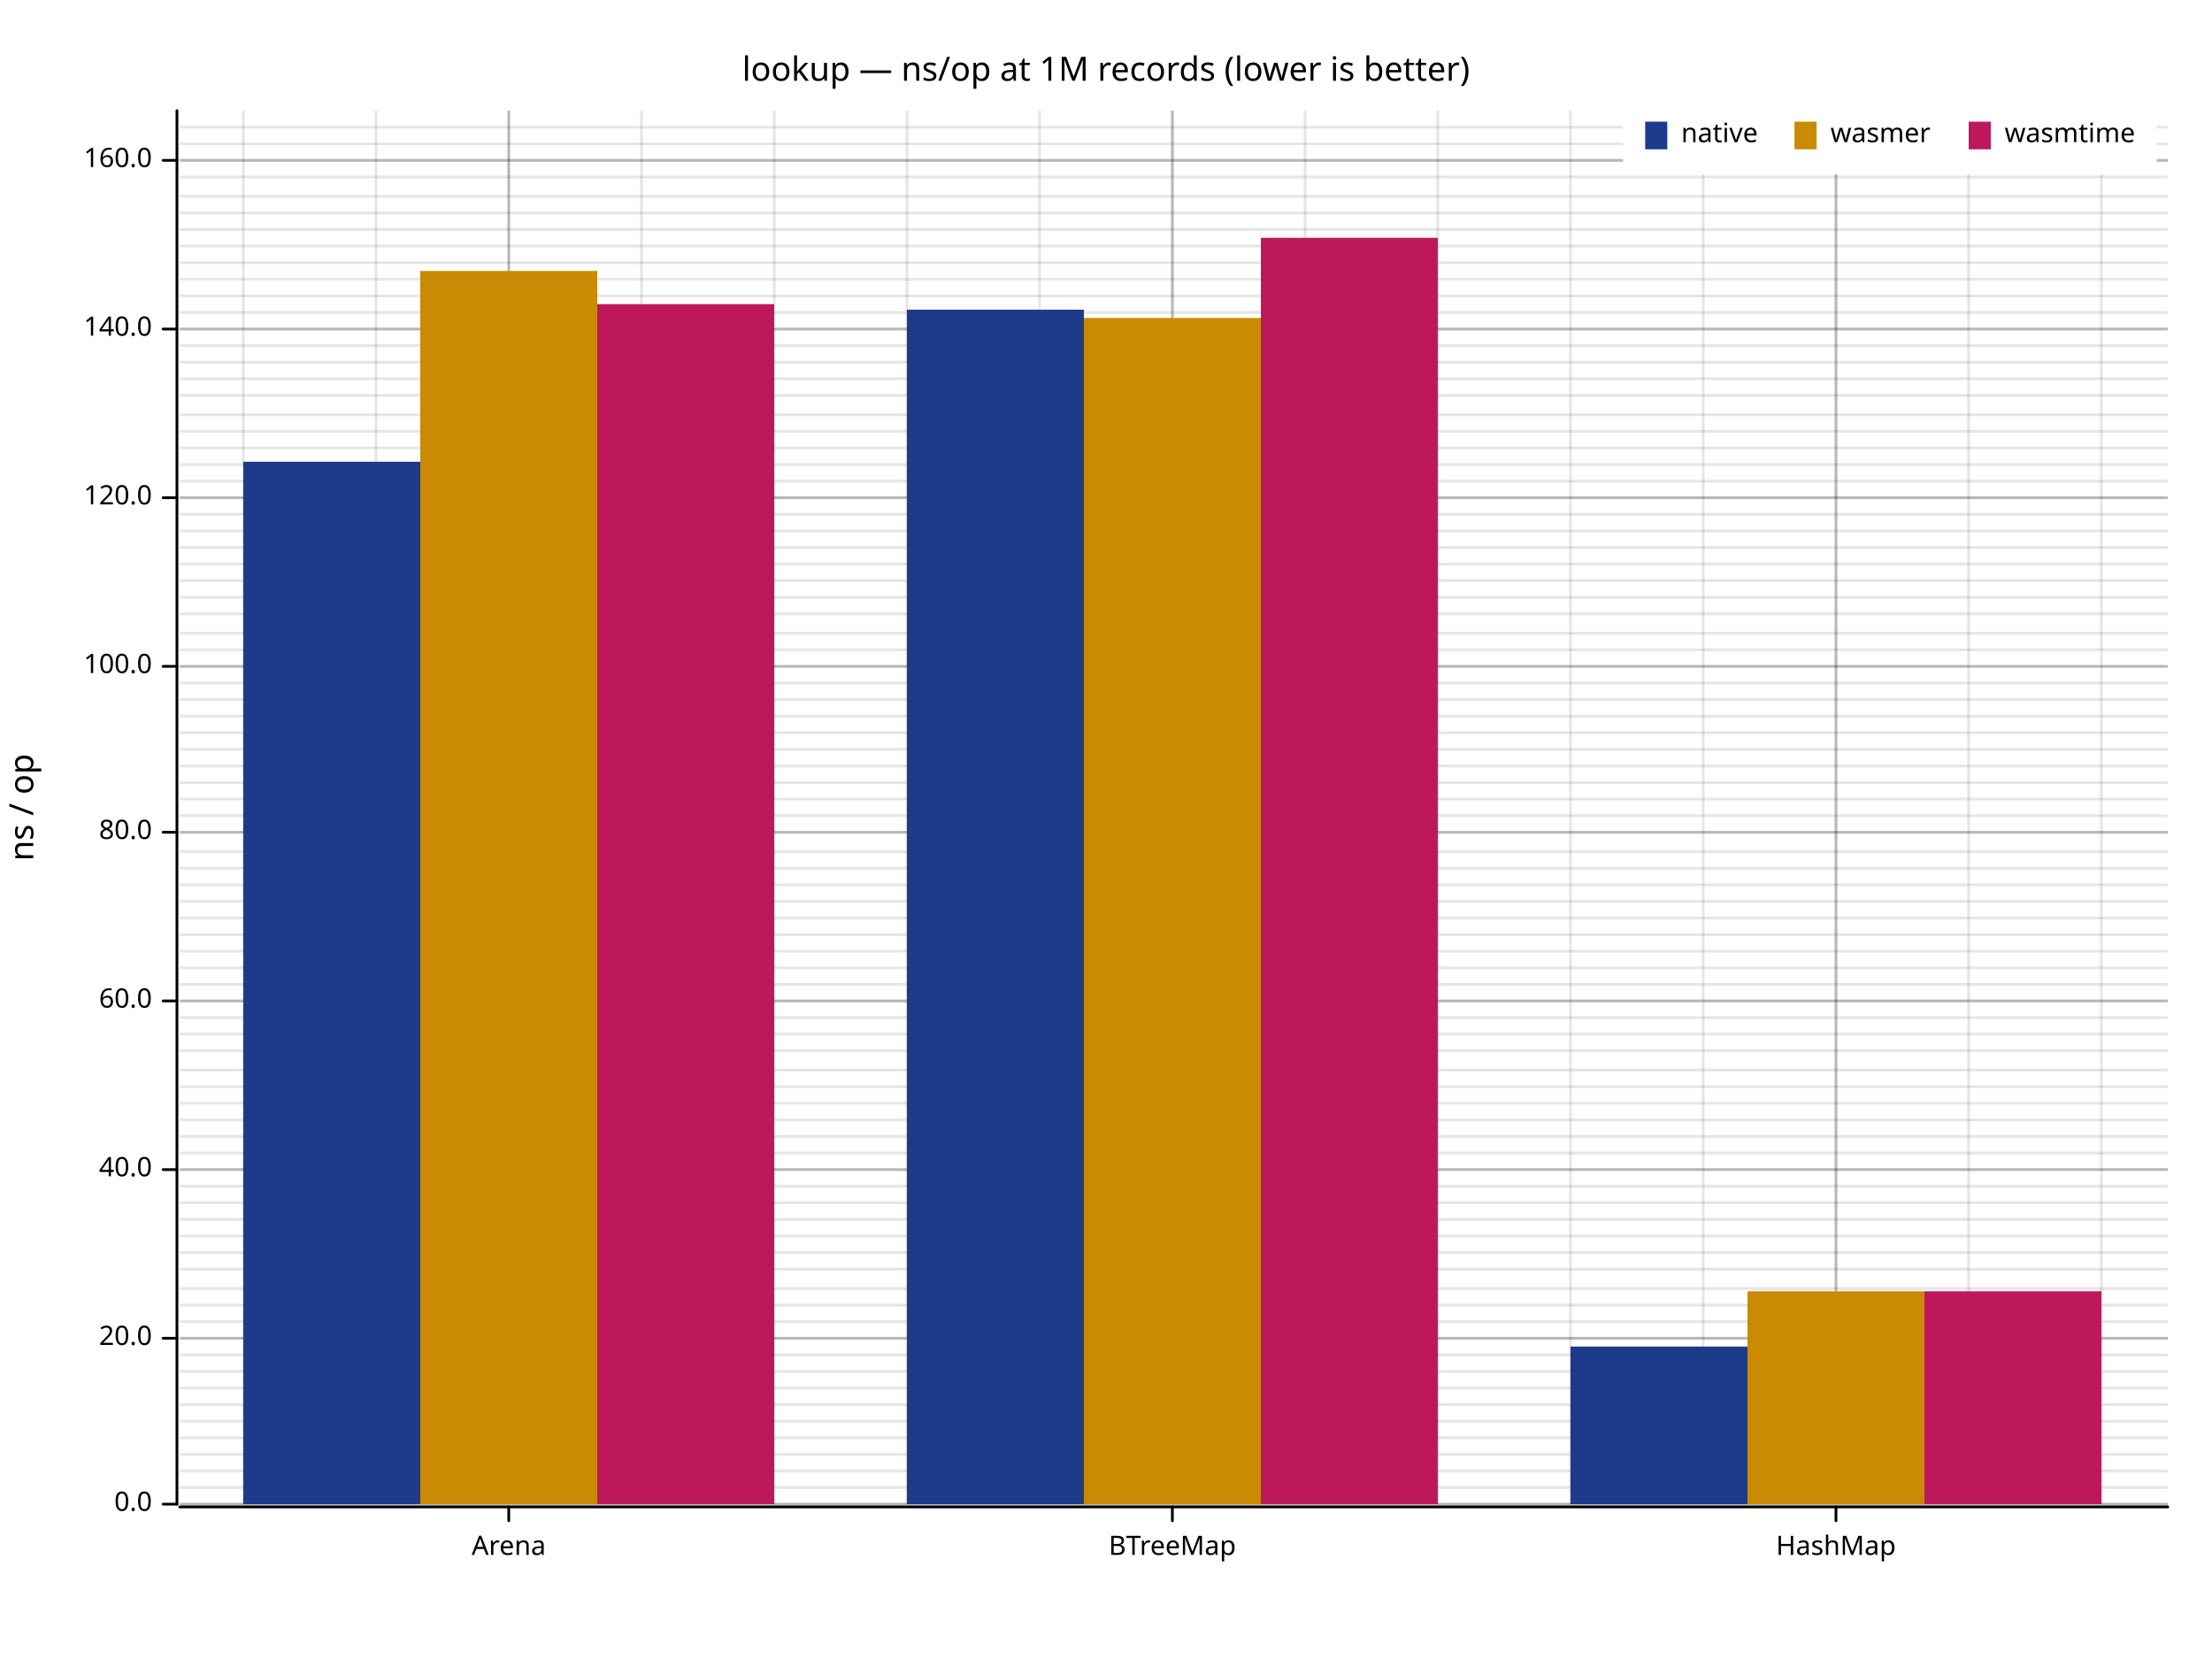
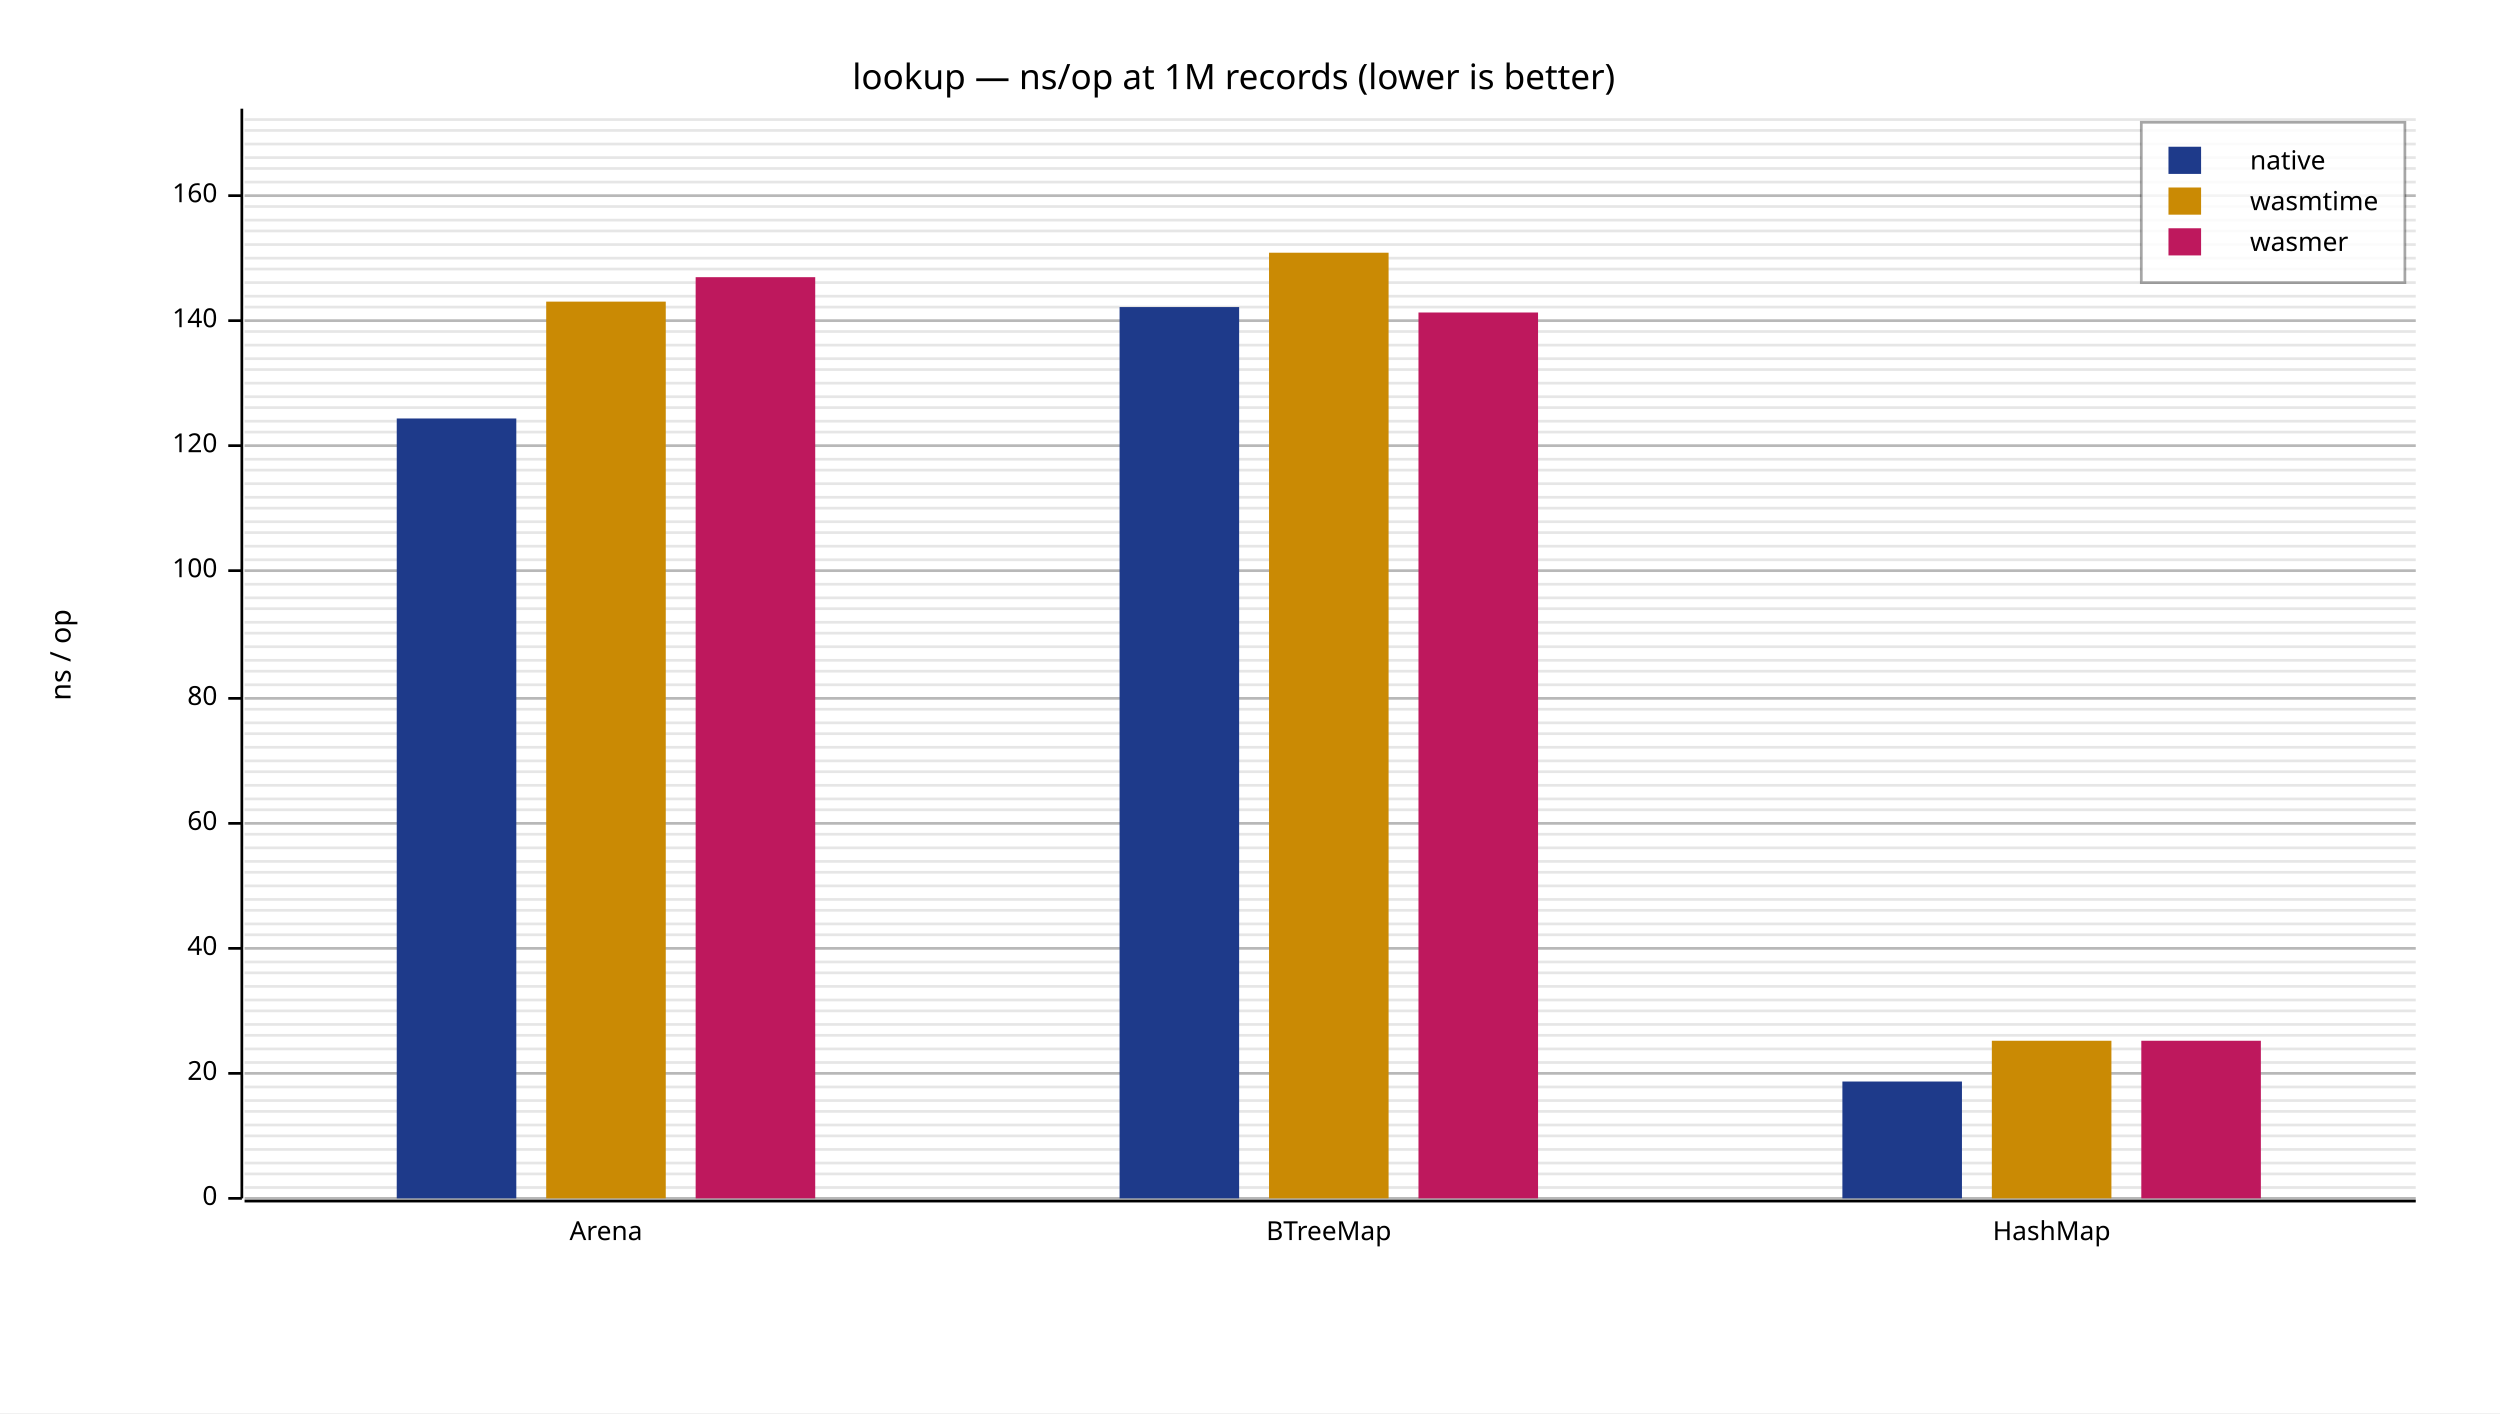
- <svg xmlns="http://www.w3.org/2000/svg" width="800" height="600" viewBox="0 0 800 600">
-   <rect x="0" y="0" width="800" height="600" opacity="1" fill="#FFFFFF" stroke="none" />
-   <text x="400" y="20" dy="0.76em" text-anchor="middle" font-family="sans-serif" font-size="12.097" opacity="1" fill="#000000">
+ <svg xmlns="http://www.w3.org/2000/svg" width="920" height="520" viewBox="0 0 920 520">
+   <rect x="0" y="0" width="920" height="520" opacity="1" fill="#FFFFFF" stroke="none" />
+   <text x="454" y="23" dy="0.76em" text-anchor="middle" font-family="sans-serif" font-size="12.903" opacity="1" fill="#000000">
lookup — ns/op at 1M records (lower is better)
</text>
-   <line opacity="0.1" stroke="#000000" stroke-width="1" x1="88" y1="544" x2="88" y2="40" />
-   <line opacity="0.1" stroke="#000000" stroke-width="1" x1="136" y1="544" x2="136" y2="40" />
-   <line opacity="0.1" stroke="#000000" stroke-width="1" x1="184" y1="544" x2="184" y2="40" />
-   <line opacity="0.1" stroke="#000000" stroke-width="1" x1="232" y1="544" x2="232" y2="40" />
-   <line opacity="0.1" stroke="#000000" stroke-width="1" x1="280" y1="544" x2="280" y2="40" />
-   <line opacity="0.1" stroke="#000000" stroke-width="1" x1="328" y1="544" x2="328" y2="40" />
-   <line opacity="0.1" stroke="#000000" stroke-width="1" x1="376" y1="544" x2="376" y2="40" />
-   <line opacity="0.1" stroke="#000000" stroke-width="1" x1="424" y1="544" x2="424" y2="40" />
-   <line opacity="0.1" stroke="#000000" stroke-width="1" x1="472" y1="544" x2="472" y2="40" />
-   <line opacity="0.1" stroke="#000000" stroke-width="1" x1="520" y1="544" x2="520" y2="40" />
-   <line opacity="0.1" stroke="#000000" stroke-width="1" x1="568" y1="544" x2="568" y2="40" />
-   <line opacity="0.1" stroke="#000000" stroke-width="1" x1="616" y1="544" x2="616" y2="40" />
-   <line opacity="0.1" stroke="#000000" stroke-width="1" x1="664" y1="544" x2="664" y2="40" />
-   <line opacity="0.1" stroke="#000000" stroke-width="1" x1="712" y1="544" x2="712" y2="40" />
-   <line opacity="0.1" stroke="#000000" stroke-width="1" x1="760" y1="544" x2="760" y2="40" />
-   <line opacity="0.1" stroke="#000000" stroke-width="1" x1="65" y1="544" x2="784" y2="544" />
-   <line opacity="0.1" stroke="#000000" stroke-width="1" x1="65" y1="538" x2="784" y2="538" />
-   <line opacity="0.1" stroke="#000000" stroke-width="1" x1="65" y1="532" x2="784" y2="532" />
-   <line opacity="0.1" stroke="#000000" stroke-width="1" x1="65" y1="526" x2="784" y2="526" />
-   <line opacity="0.1" stroke="#000000" stroke-width="1" x1="65" y1="520" x2="784" y2="520" />
-   <line opacity="0.1" stroke="#000000" stroke-width="1" x1="65" y1="514" x2="784" y2="514" />
-   <line opacity="0.1" stroke="#000000" stroke-width="1" x1="65" y1="508" x2="784" y2="508" />
-   <line opacity="0.1" stroke="#000000" stroke-width="1" x1="65" y1="502" x2="784" y2="502" />
-   <line opacity="0.1" stroke="#000000" stroke-width="1" x1="65" y1="496" x2="784" y2="496" />
-   <line opacity="0.1" stroke="#000000" stroke-width="1" x1="65" y1="490" x2="784" y2="490" />
-   <line opacity="0.1" stroke="#000000" stroke-width="1" x1="65" y1="484" x2="784" y2="484" />
-   <line opacity="0.1" stroke="#000000" stroke-width="1" x1="65" y1="478" x2="784" y2="478" />
-   <line opacity="0.1" stroke="#000000" stroke-width="1" x1="65" y1="472" x2="784" y2="472" />
-   <line opacity="0.1" stroke="#000000" stroke-width="1" x1="65" y1="466" x2="784" y2="466" />
-   <line opacity="0.1" stroke="#000000" stroke-width="1" x1="65" y1="459" x2="784" y2="459" />
-   <line opacity="0.1" stroke="#000000" stroke-width="1" x1="65" y1="453" x2="784" y2="453" />
-   <line opacity="0.1" stroke="#000000" stroke-width="1" x1="65" y1="447" x2="784" y2="447" />
-   <line opacity="0.1" stroke="#000000" stroke-width="1" x1="65" y1="441" x2="784" y2="441" />
-   <line opacity="0.1" stroke="#000000" stroke-width="1" x1="65" y1="435" x2="784" y2="435" />
-   <line opacity="0.1" stroke="#000000" stroke-width="1" x1="65" y1="429" x2="784" y2="429" />
-   <line opacity="0.1" stroke="#000000" stroke-width="1" x1="65" y1="423" x2="784" y2="423" />
-   <line opacity="0.1" stroke="#000000" stroke-width="1" x1="65" y1="417" x2="784" y2="417" />
-   <line opacity="0.1" stroke="#000000" stroke-width="1" x1="65" y1="411" x2="784" y2="411" />
-   <line opacity="0.1" stroke="#000000" stroke-width="1" x1="65" y1="405" x2="784" y2="405" />
-   <line opacity="0.1" stroke="#000000" stroke-width="1" x1="65" y1="399" x2="784" y2="399" />
-   <line opacity="0.1" stroke="#000000" stroke-width="1" x1="65" y1="393" x2="784" y2="393" />
-   <line opacity="0.1" stroke="#000000" stroke-width="1" x1="65" y1="387" x2="784" y2="387" />
-   <line opacity="0.1" stroke="#000000" stroke-width="1" x1="65" y1="380" x2="784" y2="380" />
-   <line opacity="0.1" stroke="#000000" stroke-width="1" x1="65" y1="374" x2="784" y2="374" />
-   <line opacity="0.1" stroke="#000000" stroke-width="1" x1="65" y1="368" x2="784" y2="368" />
-   <line opacity="0.1" stroke="#000000" stroke-width="1" x1="65" y1="362" x2="784" y2="362" />
-   <line opacity="0.1" stroke="#000000" stroke-width="1" x1="65" y1="356" x2="784" y2="356" />
-   <line opacity="0.1" stroke="#000000" stroke-width="1" x1="65" y1="350" x2="784" y2="350" />
-   <line opacity="0.1" stroke="#000000" stroke-width="1" x1="65" y1="344" x2="784" y2="344" />
-   <line opacity="0.1" stroke="#000000" stroke-width="1" x1="65" y1="338" x2="784" y2="338" />
-   <line opacity="0.1" stroke="#000000" stroke-width="1" x1="65" y1="332" x2="784" y2="332" />
-   <line opacity="0.1" stroke="#000000" stroke-width="1" x1="65" y1="326" x2="784" y2="326" />
-   <line opacity="0.1" stroke="#000000" stroke-width="1" x1="65" y1="320" x2="784" y2="320" />
-   <line opacity="0.1" stroke="#000000" stroke-width="1" x1="65" y1="314" x2="784" y2="314" />
-   <line opacity="0.1" stroke="#000000" stroke-width="1" x1="65" y1="308" x2="784" y2="308" />
-   <line opacity="0.1" stroke="#000000" stroke-width="1" x1="65" y1="301" x2="784" y2="301" />
-   <line opacity="0.1" stroke="#000000" stroke-width="1" x1="65" y1="295" x2="784" y2="295" />
-   <line opacity="0.1" stroke="#000000" stroke-width="1" x1="65" y1="289" x2="784" y2="289" />
-   <line opacity="0.1" stroke="#000000" stroke-width="1" x1="65" y1="283" x2="784" y2="283" />
-   <line opacity="0.1" stroke="#000000" stroke-width="1" x1="65" y1="277" x2="784" y2="277" />
-   <line opacity="0.1" stroke="#000000" stroke-width="1" x1="65" y1="271" x2="784" y2="271" />
-   <line opacity="0.1" stroke="#000000" stroke-width="1" x1="65" y1="265" x2="784" y2="265" />
-   <line opacity="0.1" stroke="#000000" stroke-width="1" x1="65" y1="259" x2="784" y2="259" />
-   <line opacity="0.1" stroke="#000000" stroke-width="1" x1="65" y1="253" x2="784" y2="253" />
-   <line opacity="0.1" stroke="#000000" stroke-width="1" x1="65" y1="247" x2="784" y2="247" />
-   <line opacity="0.1" stroke="#000000" stroke-width="1" x1="65" y1="241" x2="784" y2="241" />
-   <line opacity="0.1" stroke="#000000" stroke-width="1" x1="65" y1="235" x2="784" y2="235" />
-   <line opacity="0.1" stroke="#000000" stroke-width="1" x1="65" y1="229" x2="784" y2="229" />
-   <line opacity="0.1" stroke="#000000" stroke-width="1" x1="65" y1="222" x2="784" y2="222" />
-   <line opacity="0.1" stroke="#000000" stroke-width="1" x1="65" y1="216" x2="784" y2="216" />
-   <line opacity="0.1" stroke="#000000" stroke-width="1" x1="65" y1="210" x2="784" y2="210" />
-   <line opacity="0.1" stroke="#000000" stroke-width="1" x1="65" y1="204" x2="784" y2="204" />
-   <line opacity="0.1" stroke="#000000" stroke-width="1" x1="65" y1="198" x2="784" y2="198" />
-   <line opacity="0.1" stroke="#000000" stroke-width="1" x1="65" y1="192" x2="784" y2="192" />
-   <line opacity="0.1" stroke="#000000" stroke-width="1" x1="65" y1="186" x2="784" y2="186" />
-   <line opacity="0.1" stroke="#000000" stroke-width="1" x1="65" y1="180" x2="784" y2="180" />
-   <line opacity="0.1" stroke="#000000" stroke-width="1" x1="65" y1="174" x2="784" y2="174" />
-   <line opacity="0.1" stroke="#000000" stroke-width="1" x1="65" y1="168" x2="784" y2="168" />
-   <line opacity="0.1" stroke="#000000" stroke-width="1" x1="65" y1="162" x2="784" y2="162" />
-   <line opacity="0.1" stroke="#000000" stroke-width="1" x1="65" y1="156" x2="784" y2="156" />
-   <line opacity="0.1" stroke="#000000" stroke-width="1" x1="65" y1="150" x2="784" y2="150" />
-   <line opacity="0.1" stroke="#000000" stroke-width="1" x1="65" y1="143" x2="784" y2="143" />
-   <line opacity="0.1" stroke="#000000" stroke-width="1" x1="65" y1="137" x2="784" y2="137" />
-   <line opacity="0.1" stroke="#000000" stroke-width="1" x1="65" y1="131" x2="784" y2="131" />
-   <line opacity="0.1" stroke="#000000" stroke-width="1" x1="65" y1="125" x2="784" y2="125" />
-   <line opacity="0.1" stroke="#000000" stroke-width="1" x1="65" y1="119" x2="784" y2="119" />
-   <line opacity="0.1" stroke="#000000" stroke-width="1" x1="65" y1="113" x2="784" y2="113" />
-   <line opacity="0.1" stroke="#000000" stroke-width="1" x1="65" y1="107" x2="784" y2="107" />
-   <line opacity="0.1" stroke="#000000" stroke-width="1" x1="65" y1="101" x2="784" y2="101" />
-   <line opacity="0.1" stroke="#000000" stroke-width="1" x1="65" y1="95" x2="784" y2="95" />
-   <line opacity="0.1" stroke="#000000" stroke-width="1" x1="65" y1="89" x2="784" y2="89" />
-   <line opacity="0.1" stroke="#000000" stroke-width="1" x1="65" y1="83" x2="784" y2="83" />
-   <line opacity="0.1" stroke="#000000" stroke-width="1" x1="65" y1="77" x2="784" y2="77" />
-   <line opacity="0.1" stroke="#000000" stroke-width="1" x1="65" y1="71" x2="784" y2="71" />
-   <line opacity="0.1" stroke="#000000" stroke-width="1" x1="65" y1="64" x2="784" y2="64" />
-   <line opacity="0.1" stroke="#000000" stroke-width="1" x1="65" y1="58" x2="784" y2="58" />
-   <line opacity="0.1" stroke="#000000" stroke-width="1" x1="65" y1="52" x2="784" y2="52" />
-   <line opacity="0.1" stroke="#000000" stroke-width="1" x1="65" y1="46" x2="784" y2="46" />
-   <line opacity="0.2" stroke="#000000" stroke-width="1" x1="184" y1="544" x2="184" y2="40" />
-   <line opacity="0.2" stroke="#000000" stroke-width="1" x1="424" y1="544" x2="424" y2="40" />
-   <line opacity="0.2" stroke="#000000" stroke-width="1" x1="664" y1="544" x2="664" y2="40" />
-   <line opacity="0.2" stroke="#000000" stroke-width="1" x1="65" y1="544" x2="784" y2="544" />
-   <line opacity="0.2" stroke="#000000" stroke-width="1" x1="65" y1="484" x2="784" y2="484" />
-   <line opacity="0.2" stroke="#000000" stroke-width="1" x1="65" y1="423" x2="784" y2="423" />
-   <line opacity="0.2" stroke="#000000" stroke-width="1" x1="65" y1="362" x2="784" y2="362" />
-   <line opacity="0.2" stroke="#000000" stroke-width="1" x1="65" y1="301" x2="784" y2="301" />
-   <line opacity="0.2" stroke="#000000" stroke-width="1" x1="65" y1="241" x2="784" y2="241" />
-   <line opacity="0.2" stroke="#000000" stroke-width="1" x1="65" y1="180" x2="784" y2="180" />
-   <line opacity="0.2" stroke="#000000" stroke-width="1" x1="65" y1="119" x2="784" y2="119" />
-   <line opacity="0.2" stroke="#000000" stroke-width="1" x1="65" y1="58" x2="784" y2="58" />
-   <polyline stroke-linejoin="round" stroke-linecap="round" fill="none" opacity="1" stroke="#000000" stroke-width="1" points="64,40 64,544 " />
-   <text x="55" y="544" dy="0.5ex" text-anchor="end" font-family="sans-serif" font-size="9.677" opacity="1" fill="#000000">
- 0.0
+   <line opacity="0.1" stroke="#000000" stroke-width="1" x1="90" y1="441" x2="889" y2="441" />
+   <line opacity="0.1" stroke="#000000" stroke-width="1" x1="90" y1="437" x2="889" y2="437" />
+   <line opacity="0.1" stroke="#000000" stroke-width="1" x1="90" y1="432" x2="889" y2="432" />
+   <line opacity="0.1" stroke="#000000" stroke-width="1" x1="90" y1="428" x2="889" y2="428" />
+   <line opacity="0.1" stroke="#000000" stroke-width="1" x1="90" y1="423" x2="889" y2="423" />
+   <line opacity="0.1" stroke="#000000" stroke-width="1" x1="90" y1="418" x2="889" y2="418" />
+   <line opacity="0.1" stroke="#000000" stroke-width="1" x1="90" y1="414" x2="889" y2="414" />
+   <line opacity="0.1" stroke="#000000" stroke-width="1" x1="90" y1="409" x2="889" y2="409" />
+   <line opacity="0.1" stroke="#000000" stroke-width="1" x1="90" y1="405" x2="889" y2="405" />
+   <line opacity="0.1" stroke="#000000" stroke-width="1" x1="90" y1="400" x2="889" y2="400" />
+   <line opacity="0.1" stroke="#000000" stroke-width="1" x1="90" y1="395" x2="889" y2="395" />
+   <line opacity="0.1" stroke="#000000" stroke-width="1" x1="90" y1="391" x2="889" y2="391" />
+   <line opacity="0.1" stroke="#000000" stroke-width="1" x1="90" y1="386" x2="889" y2="386" />
+   <line opacity="0.1" stroke="#000000" stroke-width="1" x1="90" y1="381" x2="889" y2="381" />
+   <line opacity="0.1" stroke="#000000" stroke-width="1" x1="90" y1="377" x2="889" y2="377" />
+   <line opacity="0.1" stroke="#000000" stroke-width="1" x1="90" y1="372" x2="889" y2="372" />
+   <line opacity="0.1" stroke="#000000" stroke-width="1" x1="90" y1="368" x2="889" y2="368" />
+   <line opacity="0.1" stroke="#000000" stroke-width="1" x1="90" y1="363" x2="889" y2="363" />
+   <line opacity="0.1" stroke="#000000" stroke-width="1" x1="90" y1="358" x2="889" y2="358" />
+   <line opacity="0.1" stroke="#000000" stroke-width="1" x1="90" y1="354" x2="889" y2="354" />
+   <line opacity="0.1" stroke="#000000" stroke-width="1" x1="90" y1="349" x2="889" y2="349" />
+   <line opacity="0.1" stroke="#000000" stroke-width="1" x1="90" y1="344" x2="889" y2="344" />
+   <line opacity="0.1" stroke="#000000" stroke-width="1" x1="90" y1="340" x2="889" y2="340" />
+   <line opacity="0.1" stroke="#000000" stroke-width="1" x1="90" y1="335" x2="889" y2="335" />
+   <line opacity="0.1" stroke="#000000" stroke-width="1" x1="90" y1="331" x2="889" y2="331" />
+   <line opacity="0.1" stroke="#000000" stroke-width="1" x1="90" y1="326" x2="889" y2="326" />
+   <line opacity="0.1" stroke="#000000" stroke-width="1" x1="90" y1="321" x2="889" y2="321" />
+   <line opacity="0.1" stroke="#000000" stroke-width="1" x1="90" y1="317" x2="889" y2="317" />
+   <line opacity="0.1" stroke="#000000" stroke-width="1" x1="90" y1="312" x2="889" y2="312" />
+   <line opacity="0.1" stroke="#000000" stroke-width="1" x1="90" y1="307" x2="889" y2="307" />
+   <line opacity="0.1" stroke="#000000" stroke-width="1" x1="90" y1="303" x2="889" y2="303" />
+   <line opacity="0.1" stroke="#000000" stroke-width="1" x1="90" y1="298" x2="889" y2="298" />
+   <line opacity="0.1" stroke="#000000" stroke-width="1" x1="90" y1="294" x2="889" y2="294" />
+   <line opacity="0.1" stroke="#000000" stroke-width="1" x1="90" y1="289" x2="889" y2="289" />
+   <line opacity="0.1" stroke="#000000" stroke-width="1" x1="90" y1="284" x2="889" y2="284" />
+   <line opacity="0.1" stroke="#000000" stroke-width="1" x1="90" y1="280" x2="889" y2="280" />
+   <line opacity="0.1" stroke="#000000" stroke-width="1" x1="90" y1="275" x2="889" y2="275" />
+   <line opacity="0.1" stroke="#000000" stroke-width="1" x1="90" y1="270" x2="889" y2="270" />
+   <line opacity="0.1" stroke="#000000" stroke-width="1" x1="90" y1="266" x2="889" y2="266" />
+   <line opacity="0.1" stroke="#000000" stroke-width="1" x1="90" y1="261" x2="889" y2="261" />
+   <line opacity="0.1" stroke="#000000" stroke-width="1" x1="90" y1="257" x2="889" y2="257" />
+   <line opacity="0.1" stroke="#000000" stroke-width="1" x1="90" y1="252" x2="889" y2="252" />
+   <line opacity="0.1" stroke="#000000" stroke-width="1" x1="90" y1="247" x2="889" y2="247" />
+   <line opacity="0.1" stroke="#000000" stroke-width="1" x1="90" y1="243" x2="889" y2="243" />
+   <line opacity="0.1" stroke="#000000" stroke-width="1" x1="90" y1="238" x2="889" y2="238" />
+   <line opacity="0.1" stroke="#000000" stroke-width="1" x1="90" y1="233" x2="889" y2="233" />
+   <line opacity="0.1" stroke="#000000" stroke-width="1" x1="90" y1="229" x2="889" y2="229" />
+   <line opacity="0.1" stroke="#000000" stroke-width="1" x1="90" y1="224" x2="889" y2="224" />
+   <line opacity="0.1" stroke="#000000" stroke-width="1" x1="90" y1="220" x2="889" y2="220" />
+   <line opacity="0.1" stroke="#000000" stroke-width="1" x1="90" y1="215" x2="889" y2="215" />
+   <line opacity="0.1" stroke="#000000" stroke-width="1" x1="90" y1="210" x2="889" y2="210" />
+   <line opacity="0.1" stroke="#000000" stroke-width="1" x1="90" y1="206" x2="889" y2="206" />
+   <line opacity="0.1" stroke="#000000" stroke-width="1" x1="90" y1="201" x2="889" y2="201" />
+   <line opacity="0.1" stroke="#000000" stroke-width="1" x1="90" y1="196" x2="889" y2="196" />
+   <line opacity="0.1" stroke="#000000" stroke-width="1" x1="90" y1="192" x2="889" y2="192" />
+   <line opacity="0.1" stroke="#000000" stroke-width="1" x1="90" y1="187" x2="889" y2="187" />
+   <line opacity="0.1" stroke="#000000" stroke-width="1" x1="90" y1="183" x2="889" y2="183" />
+   <line opacity="0.1" stroke="#000000" stroke-width="1" x1="90" y1="178" x2="889" y2="178" />
+   <line opacity="0.1" stroke="#000000" stroke-width="1" x1="90" y1="173" x2="889" y2="173" />
+   <line opacity="0.1" stroke="#000000" stroke-width="1" x1="90" y1="169" x2="889" y2="169" />
+   <line opacity="0.1" stroke="#000000" stroke-width="1" x1="90" y1="164" x2="889" y2="164" />
+   <line opacity="0.1" stroke="#000000" stroke-width="1" x1="90" y1="159" x2="889" y2="159" />
+   <line opacity="0.1" stroke="#000000" stroke-width="1" x1="90" y1="155" x2="889" y2="155" />
+   <line opacity="0.1" stroke="#000000" stroke-width="1" x1="90" y1="150" x2="889" y2="150" />
+   <line opacity="0.1" stroke="#000000" stroke-width="1" x1="90" y1="146" x2="889" y2="146" />
+   <line opacity="0.1" stroke="#000000" stroke-width="1" x1="90" y1="141" x2="889" y2="141" />
+   <line opacity="0.1" stroke="#000000" stroke-width="1" x1="90" y1="136" x2="889" y2="136" />
+   <line opacity="0.1" stroke="#000000" stroke-width="1" x1="90" y1="132" x2="889" y2="132" />
+   <line opacity="0.1" stroke="#000000" stroke-width="1" x1="90" y1="127" x2="889" y2="127" />
+   <line opacity="0.1" stroke="#000000" stroke-width="1" x1="90" y1="122" x2="889" y2="122" />
+   <line opacity="0.1" stroke="#000000" stroke-width="1" x1="90" y1="118" x2="889" y2="118" />
+   <line opacity="0.1" stroke="#000000" stroke-width="1" x1="90" y1="113" x2="889" y2="113" />
+   <line opacity="0.1" stroke="#000000" stroke-width="1" x1="90" y1="109" x2="889" y2="109" />
+   <line opacity="0.1" stroke="#000000" stroke-width="1" x1="90" y1="104" x2="889" y2="104" />
+   <line opacity="0.1" stroke="#000000" stroke-width="1" x1="90" y1="99" x2="889" y2="99" />
+   <line opacity="0.1" stroke="#000000" stroke-width="1" x1="90" y1="95" x2="889" y2="95" />
+   <line opacity="0.1" stroke="#000000" stroke-width="1" x1="90" y1="90" x2="889" y2="90" />
+   <line opacity="0.1" stroke="#000000" stroke-width="1" x1="90" y1="85" x2="889" y2="85" />
+   <line opacity="0.1" stroke="#000000" stroke-width="1" x1="90" y1="81" x2="889" y2="81" />
+   <line opacity="0.1" stroke="#000000" stroke-width="1" x1="90" y1="76" x2="889" y2="76" />
+   <line opacity="0.1" stroke="#000000" stroke-width="1" x1="90" y1="72" x2="889" y2="72" />
+   <line opacity="0.1" stroke="#000000" stroke-width="1" x1="90" y1="67" x2="889" y2="67" />
+   <line opacity="0.1" stroke="#000000" stroke-width="1" x1="90" y1="62" x2="889" y2="62" />
+   <line opacity="0.1" stroke="#000000" stroke-width="1" x1="90" y1="58" x2="889" y2="58" />
+   <line opacity="0.1" stroke="#000000" stroke-width="1" x1="90" y1="53" x2="889" y2="53" />
+   <line opacity="0.1" stroke="#000000" stroke-width="1" x1="90" y1="48" x2="889" y2="48" />
+   <line opacity="0.1" stroke="#000000" stroke-width="1" x1="90" y1="44" x2="889" y2="44" />
+   <text x="18" y="241" dy="0.76em" text-anchor="middle" font-family="sans-serif" font-size="10.484" opacity="1" fill="#000000" transform="rotate(270, 18, 241)">
+ ns / op
</text>
-   <polyline stroke-linejoin="round" stroke-linecap="round" fill="none" opacity="1" stroke="#000000" stroke-width="1" points="59,544 64,544 " />
-   <text x="55" y="484" dy="0.5ex" text-anchor="end" font-family="sans-serif" font-size="9.677" opacity="1" fill="#000000">
- 20.0
+   <line opacity="0.2" stroke="#000000" stroke-width="1" x1="90" y1="441" x2="889" y2="441" />
+   <line opacity="0.2" stroke="#000000" stroke-width="1" x1="90" y1="395" x2="889" y2="395" />
+   <line opacity="0.2" stroke="#000000" stroke-width="1" x1="90" y1="349" x2="889" y2="349" />
+   <line opacity="0.2" stroke="#000000" stroke-width="1" x1="90" y1="303" x2="889" y2="303" />
+   <line opacity="0.2" stroke="#000000" stroke-width="1" x1="90" y1="257" x2="889" y2="257" />
+   <line opacity="0.2" stroke="#000000" stroke-width="1" x1="90" y1="210" x2="889" y2="210" />
+   <line opacity="0.2" stroke="#000000" stroke-width="1" x1="90" y1="164" x2="889" y2="164" />
+   <line opacity="0.2" stroke="#000000" stroke-width="1" x1="90" y1="118" x2="889" y2="118" />
+   <line opacity="0.2" stroke="#000000" stroke-width="1" x1="90" y1="72" x2="889" y2="72" />
+   <polyline fill="none" opacity="1" stroke="#000000" stroke-width="1" points="89,40 89,441 " />
+   <text x="80" y="441" dy="0.5ex" text-anchor="end" font-family="sans-serif" font-size="9.677" opacity="1" fill="#000000">
+ 0
</text>
-   <polyline stroke-linejoin="round" stroke-linecap="round" fill="none" opacity="1" stroke="#000000" stroke-width="1" points="59,484 64,484 " />
-   <text x="55" y="423" dy="0.5ex" text-anchor="end" font-family="sans-serif" font-size="9.677" opacity="1" fill="#000000">
- 40.0
+   <polyline fill="none" opacity="1" stroke="#000000" stroke-width="1" points="84,441 89,441 " />
+   <text x="80" y="395" dy="0.5ex" text-anchor="end" font-family="sans-serif" font-size="9.677" opacity="1" fill="#000000">
+ 20
</text>
-   <polyline stroke-linejoin="round" stroke-linecap="round" fill="none" opacity="1" stroke="#000000" stroke-width="1" points="59,423 64,423 " />
-   <text x="55" y="362" dy="0.5ex" text-anchor="end" font-family="sans-serif" font-size="9.677" opacity="1" fill="#000000">
- 60.0
+   <polyline fill="none" opacity="1" stroke="#000000" stroke-width="1" points="84,395 89,395 " />
+   <text x="80" y="349" dy="0.5ex" text-anchor="end" font-family="sans-serif" font-size="9.677" opacity="1" fill="#000000">
+ 40
</text>
-   <polyline stroke-linejoin="round" stroke-linecap="round" fill="none" opacity="1" stroke="#000000" stroke-width="1" points="59,362 64,362 " />
-   <text x="55" y="301" dy="0.5ex" text-anchor="end" font-family="sans-serif" font-size="9.677" opacity="1" fill="#000000">
- 80.0
+   <polyline fill="none" opacity="1" stroke="#000000" stroke-width="1" points="84,349 89,349 " />
+   <text x="80" y="303" dy="0.5ex" text-anchor="end" font-family="sans-serif" font-size="9.677" opacity="1" fill="#000000">
+ 60
</text>
-   <polyline stroke-linejoin="round" stroke-linecap="round" fill="none" opacity="1" stroke="#000000" stroke-width="1" points="59,301 64,301 " />
-   <text x="55" y="241" dy="0.5ex" text-anchor="end" font-family="sans-serif" font-size="9.677" opacity="1" fill="#000000">
- 100.0
+   <polyline fill="none" opacity="1" stroke="#000000" stroke-width="1" points="84,303 89,303 " />
+   <text x="80" y="257" dy="0.5ex" text-anchor="end" font-family="sans-serif" font-size="9.677" opacity="1" fill="#000000">
+ 80
</text>
-   <polyline stroke-linejoin="round" stroke-linecap="round" fill="none" opacity="1" stroke="#000000" stroke-width="1" points="59,241 64,241 " />
-   <text x="55" y="180" dy="0.5ex" text-anchor="end" font-family="sans-serif" font-size="9.677" opacity="1" fill="#000000">
- 120.0
+   <polyline fill="none" opacity="1" stroke="#000000" stroke-width="1" points="84,257 89,257 " />
+   <text x="80" y="210" dy="0.5ex" text-anchor="end" font-family="sans-serif" font-size="9.677" opacity="1" fill="#000000">
+ 100
</text>
-   <polyline stroke-linejoin="round" stroke-linecap="round" fill="none" opacity="1" stroke="#000000" stroke-width="1" points="59,180 64,180 " />
-   <text x="55" y="119" dy="0.5ex" text-anchor="end" font-family="sans-serif" font-size="9.677" opacity="1" fill="#000000">
- 140.0
+   <polyline fill="none" opacity="1" stroke="#000000" stroke-width="1" points="84,210 89,210 " />
+   <text x="80" y="164" dy="0.5ex" text-anchor="end" font-family="sans-serif" font-size="9.677" opacity="1" fill="#000000">
+ 120
</text>
-   <polyline stroke-linejoin="round" stroke-linecap="round" fill="none" opacity="1" stroke="#000000" stroke-width="1" points="59,119 64,119 " />
-   <text x="55" y="58" dy="0.5ex" text-anchor="end" font-family="sans-serif" font-size="9.677" opacity="1" fill="#000000">
- 160.0
+   <polyline fill="none" opacity="1" stroke="#000000" stroke-width="1" points="84,164 89,164 " />
+   <text x="80" y="118" dy="0.5ex" text-anchor="end" font-family="sans-serif" font-size="9.677" opacity="1" fill="#000000">
+ 140
</text>
-   <polyline stroke-linejoin="round" stroke-linecap="round" fill="none" opacity="1" stroke="#000000" stroke-width="1" points="59,58 64,58 " />
-   <polyline stroke-linejoin="round" stroke-linecap="round" fill="none" opacity="1" stroke="#000000" stroke-width="1" points="65,545 784,545 " />
-   <text x="184" y="555" dy="0.76em" text-anchor="middle" font-family="sans-serif" font-size="9.677" opacity="1" fill="#000000">
+   <polyline fill="none" opacity="1" stroke="#000000" stroke-width="1" points="84,118 89,118 " />
+   <text x="80" y="72" dy="0.5ex" text-anchor="end" font-family="sans-serif" font-size="9.677" opacity="1" fill="#000000">
+ 160
+ </text>
+   <polyline fill="none" opacity="1" stroke="#000000" stroke-width="1" points="84,72 89,72 " />
+   <polyline fill="none" opacity="1" stroke="#000000" stroke-width="1" points="90,442 889,442 " />
+   <rect x="146" y="154" width="44" height="287" opacity="1" fill="#1E3A8A" stroke="none" />
+   <rect x="412" y="113" width="44" height="328" opacity="1" fill="#1E3A8A" stroke="none" />
+   <rect x="678" y="398" width="44" height="43" opacity="1" fill="#1E3A8A" stroke="none" />
+   <rect x="201" y="111" width="44" height="330" opacity="1" fill="#CA8A04" stroke="none" />
+   <rect x="467" y="93" width="44" height="348" opacity="1" fill="#CA8A04" stroke="none" />
+   <rect x="733" y="383" width="44" height="58" opacity="1" fill="#CA8A04" stroke="none" />
+   <rect x="256" y="102" width="44" height="339" opacity="1" fill="#BE185D" stroke="none" />
+   <rect x="522" y="115" width="44" height="326" opacity="1" fill="#BE185D" stroke="none" />
+   <rect x="788" y="383" width="44" height="58" opacity="1" fill="#BE185D" stroke="none" />
+   <rect x="788" y="45" width="97" height="59" opacity="0.85" fill="#FFFFFF" stroke="none" />
+   <rect x="788" y="45" width="97" height="59" opacity="0.35" fill="none" stroke="#000000" />
+   <text x="828" y="55" dy="0.76em" text-anchor="start" font-family="sans-serif" font-size="9.677" opacity="1" fill="#000000">
+ native
+ </text>
+   <text x="828" y="70" dy="0.76em" text-anchor="start" font-family="sans-serif" font-size="9.677" opacity="1" fill="#000000">
+ wasmtime
+ </text>
+   <text x="828" y="85" dy="0.76em" text-anchor="start" font-family="sans-serif" font-size="9.677" opacity="1" fill="#000000">
+ wasmer
+ </text>
+   <rect x="798" y="54" width="12" height="10" opacity="1" fill="#1E3A8A" stroke="none" />
+   <rect x="798" y="69" width="12" height="10" opacity="1" fill="#CA8A04" stroke="none" />
+   <rect x="798" y="84" width="12" height="10" opacity="1" fill="#BE185D" stroke="none" />
+   <text x="223" y="449" dy="0.76em" text-anchor="middle" font-family="sans-serif" font-size="9.677" opacity="1" fill="#000000">
Arena
</text>
-   <polyline stroke-linejoin="round" stroke-linecap="round" fill="none" opacity="1" stroke="#000000" stroke-width="1" points="184,545 184,550 " />
-   <text x="424" y="555" dy="0.76em" text-anchor="middle" font-family="sans-serif" font-size="9.677" opacity="1" fill="#000000">
+   <text x="489" y="449" dy="0.76em" text-anchor="middle" font-family="sans-serif" font-size="9.677" opacity="1" fill="#000000">
BTreeMap
</text>
-   <polyline stroke-linejoin="round" stroke-linecap="round" fill="none" opacity="1" stroke="#000000" stroke-width="1" points="424,545 424,550 " />
-   <text x="664" y="555" dy="0.76em" text-anchor="middle" font-family="sans-serif" font-size="9.677" opacity="1" fill="#000000">
+   <text x="755" y="449" dy="0.76em" text-anchor="middle" font-family="sans-serif" font-size="9.677" opacity="1" fill="#000000">
HashMap
</text>
-   <polyline stroke-linejoin="round" stroke-linecap="round" fill="none" opacity="1" stroke="#000000" stroke-width="1" points="664,545 664,550 " />
-   <rect x="88" y="167" width="64" height="377" opacity="1" fill="#1E3A8A" stroke="none" />
-   <rect x="328" y="112" width="64" height="432" opacity="1" fill="#1E3A8A" stroke="none" />
-   <rect x="568" y="487" width="64" height="57" opacity="1" fill="#1E3A8A" stroke="none" />
-   <rect x="152" y="98" width="64" height="446" opacity="1" fill="#CA8A04" stroke="none" />
-   <rect x="392" y="115" width="64" height="429" opacity="1" fill="#CA8A04" stroke="none" />
-   <rect x="632" y="467" width="64" height="77" opacity="1" fill="#CA8A04" stroke="none" />
-   <rect x="216" y="110" width="64" height="434" opacity="1" fill="#BE185D" stroke="none" />
-   <rect x="456" y="86" width="64" height="458" opacity="1" fill="#BE185D" stroke="none" />
-   <rect x="696" y="467" width="64" height="77" opacity="1" fill="#BE185D" stroke="none" />
-   <rect x="587" y="35" width="193" height="28" opacity="1" fill="#FFFFFF" stroke="none" />
-   <rect x="595" y="44" width="8" height="10" opacity="1" fill="#1E3A8A" stroke="none" />
-   <text x="608" y="49" dy="0.5ex" text-anchor="start" font-family="sans-serif" font-size="9.677" opacity="1" fill="#000000">
- native
- </text>
-   <rect x="649" y="44" width="8" height="10" opacity="1" fill="#CA8A04" stroke="none" />
-   <text x="662" y="49" dy="0.5ex" text-anchor="start" font-family="sans-serif" font-size="9.677" opacity="1" fill="#000000">
- wasmer
- </text>
-   <rect x="712" y="44" width="8" height="10" opacity="1" fill="#BE185D" stroke="none" />
-   <text x="725" y="49" dy="0.5ex" text-anchor="start" font-family="sans-serif" font-size="9.677" opacity="1" fill="#000000">
- wasmtime
- </text>
-   <text x="425" y="595" dy="-0.5ex" text-anchor="middle" font-family="sans-serif" font-size="12.097" opacity="1" fill="#000000">
- 
- </text>
-   <text x="9" y="292" dy="0.5ex" text-anchor="middle" font-family="sans-serif" font-size="12.097" opacity="1" fill="#000000" transform="rotate(270, 9, 292)">
- ns / op
- </text>
</svg>
